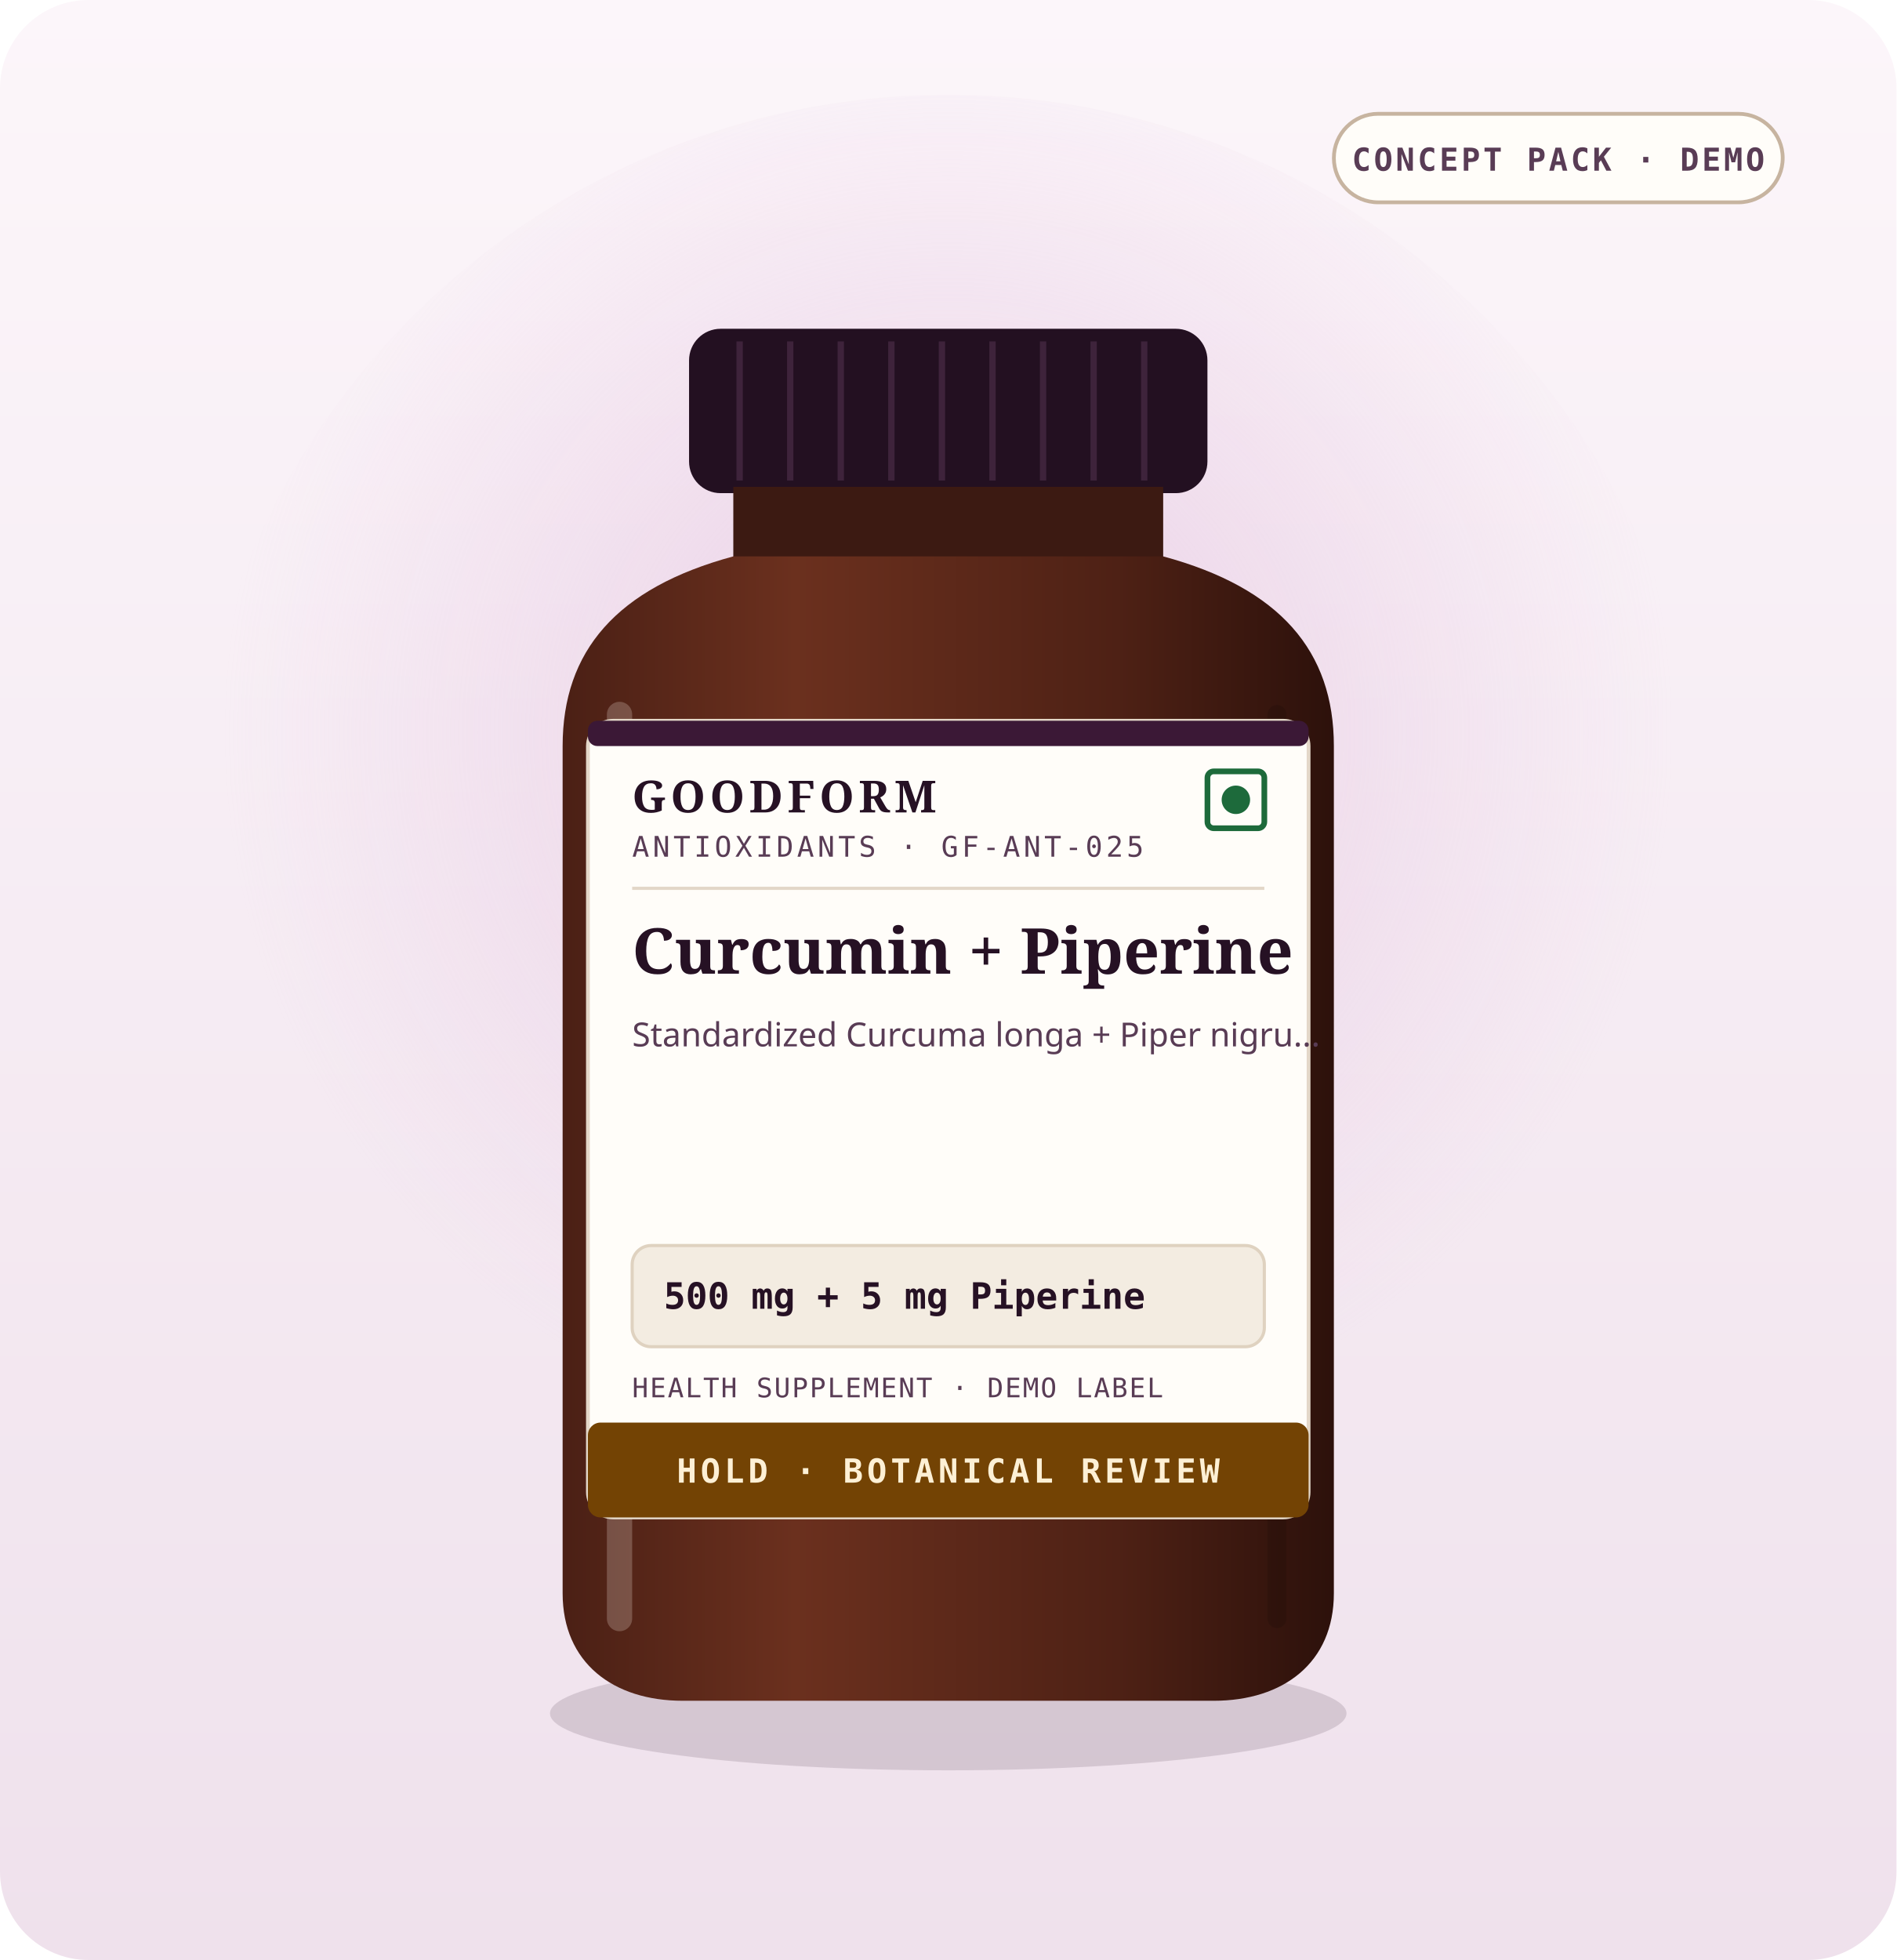
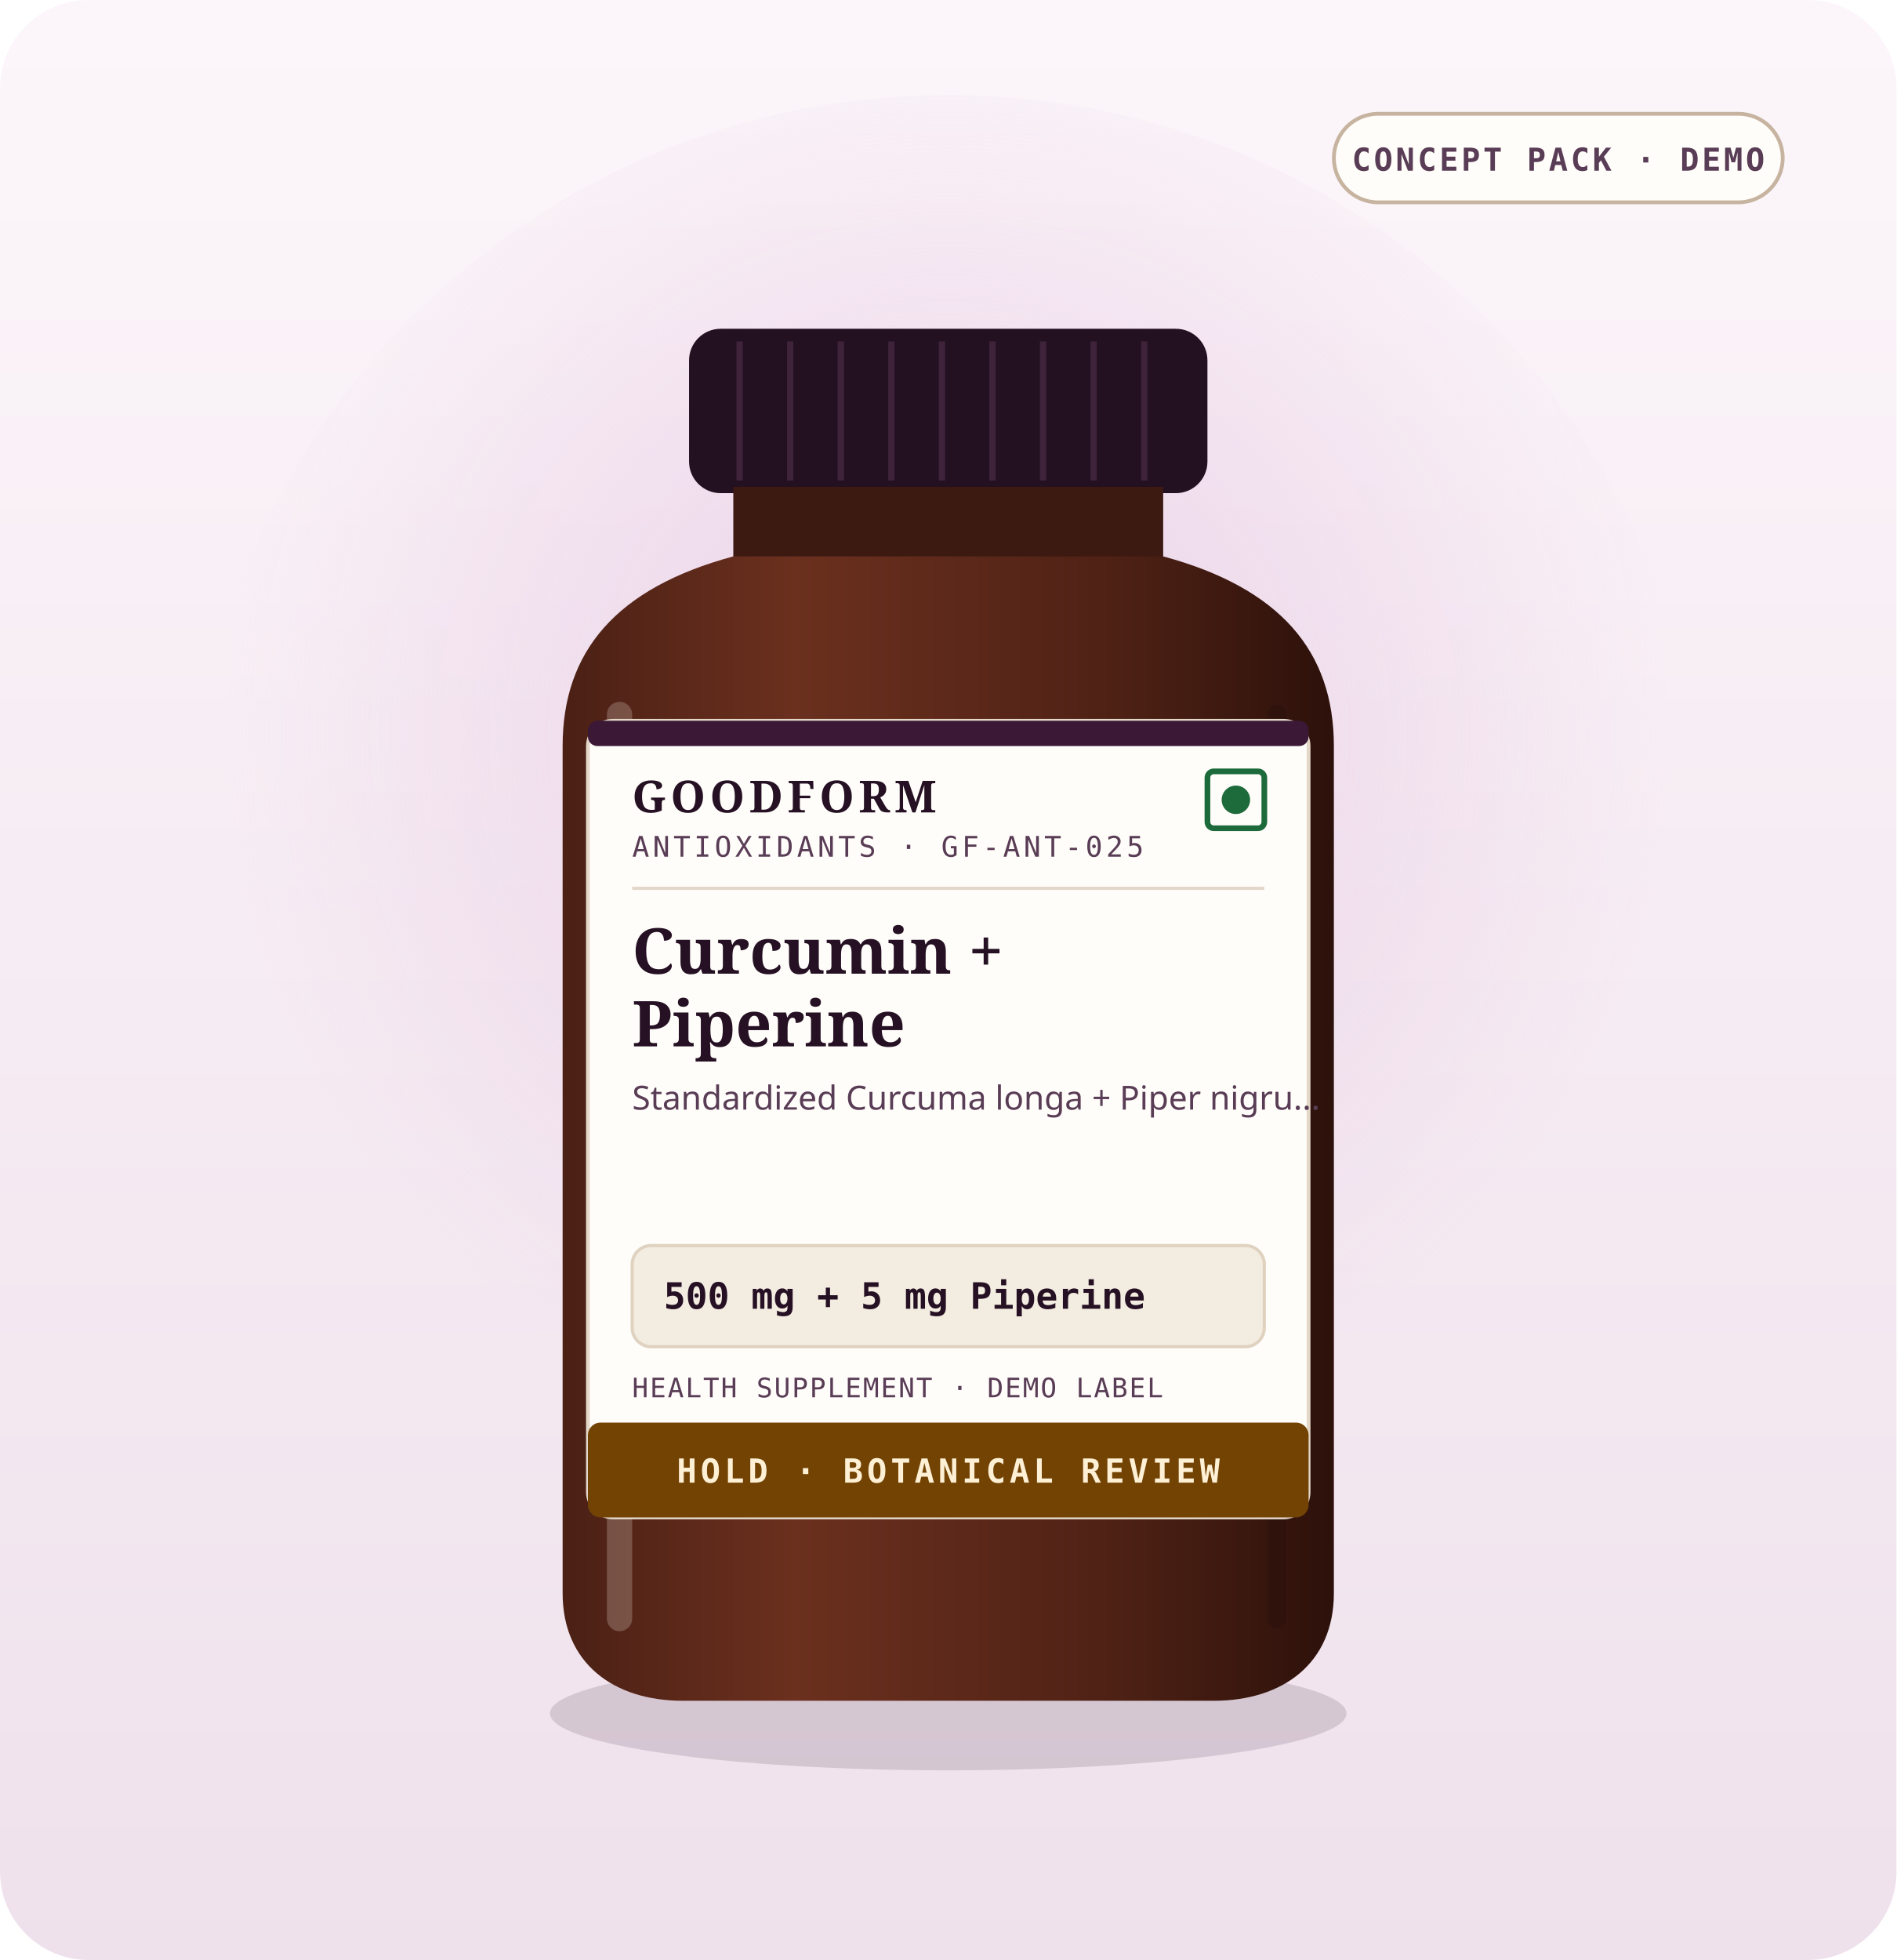
<svg xmlns="http://www.w3.org/2000/svg" viewBox="0 0 600 620" role="img" aria-label="Curcumin + Piperine concept packshot (demo only)">
  <defs>
    <linearGradient id="bgGrad" x1="0" y1="0" x2="0" y2="1">
      <stop offset="0%" stop-color="#FCF6FA" />
      <stop offset="100%" stop-color="#EFE1EC" />
    </linearGradient>
    <radialGradient id="aura" cx="50%" cy="42%" r="48%">
      <stop offset="0%" stop-color="#E4C2DF" stop-opacity="0.72" />
      <stop offset="100%" stop-color="#E4C2DF" stop-opacity="0" />
    </radialGradient>
    <linearGradient id="amberGlass" x1="0" y1="0" x2="1" y2="0">
      <stop offset="0%" stop-color="#4B2015" />
      <stop offset="30%" stop-color="#6B301E" />
      <stop offset="72%" stop-color="#4E2115" />
      <stop offset="100%" stop-color="#2D110B" />
    </linearGradient>
    <linearGradient id="plumGlass" x1="0" y1="0" x2="1" y2="0">
      <stop offset="0%" stop-color="#261124" />
      <stop offset="35%" stop-color="#452141" />
      <stop offset="75%" stop-color="#2B1429" />
      <stop offset="100%" stop-color="#190A18" />
    </linearGradient>
    <linearGradient id="tubBody" x1="0" y1="0" x2="1" y2="0">
      <stop offset="0%" stop-color="#F5EFE6" />
      <stop offset="38%" stop-color="#FFFDF9" />
      <stop offset="100%" stop-color="#E7DDD0" />
    </linearGradient>
  </defs>
  <rect width="600" height="620" rx="28" fill="url(#bgGrad)" />
  <circle cx="300" cy="270" r="240" fill="url(#aura)" />
  <g transform="translate(422, 36)">
    <rect x="0" y="0" width="142" height="28" rx="14" fill="#FFFDF9" stroke="#C7B4A0" stroke-width="1.2" />
    <text x="71" y="18" text-anchor="middle" font-family="ui-monospace, monospace" font-size="10" font-weight="700" fill="#593C55" letter-spacing="0.9">CONCEPT PACK · DEMO</text>
  </g>
  <ellipse cx="300" cy="542" rx="126" ry="18" fill="#261124" opacity="0.14" />
  <rect x="218" y="104" width="164" height="52" rx="10" fill="#231021" />
  <g stroke="#3E233B" stroke-width="2">
    <line x1="234" y1="108" x2="234" y2="152" />
    <line x1="250" y1="108" x2="250" y2="152" />
    <line x1="266" y1="108" x2="266" y2="152" />
    <line x1="282" y1="108" x2="282" y2="152" />
    <line x1="298" y1="108" x2="298" y2="152" />
    <line x1="314" y1="108" x2="314" y2="152" />
    <line x1="330" y1="108" x2="330" y2="152" />
    <line x1="346" y1="108" x2="346" y2="152" />
    <line x1="362" y1="108" x2="362" y2="152" />
  </g>
  <rect x="232" y="154" width="136" height="24" fill="#3C1A12" />
  <path d="M232 176 C195 186, 178 206, 178 236 L178 504 C178 526, 194 538, 216 538 L384 538 C406 538, 422 526, 422 504 L422 236 C422 206, 405 186, 368 176 Z" fill="url(#amberGlass)" />
  <path d="M196 226 L196 512" stroke="#FFF6EB" stroke-width="8" stroke-linecap="round" opacity="0.22" />
  <path d="M404 226 L404 512" stroke="#180806" stroke-width="6" stroke-linecap="round" opacity="0.22" />
  <g>
    <rect x="186" y="228" width="228" height="252" rx="8" fill="#FFFDF9" stroke="#E3D7C8" stroke-width="1.2" />
    <rect x="186" y="228" width="228" height="8" rx="3" fill="#3B1836" />
    <text x="200" y="257" font-family="Georgia, serif" font-size="14" font-weight="700" fill="#261124" letter-spacing="1.4">GOODFORM</text>
    <text x="200" y="271" font-family="ui-monospace, monospace" font-size="9" fill="#593C55" letter-spacing="1.1">ANTIOXIDANTS · GF-ANT-025</text>
    <g transform="translate(382, 244)">
      <rect x="0" y="0" width="18" height="18" rx="2" fill="#FFFDF9" stroke="#1D6A3B" stroke-width="1.8" />
      <circle cx="9" cy="9" r="4.5" fill="#1D6A3B" />
    </g>
    <line x1="200" y1="281" x2="400" y2="281" stroke="#E3D7C8" stroke-width="1" />
-     <text x="200" y="308" font-family="Georgia, serif" font-size="20" font-weight="700" fill="#261124">Curcumin + Piperine</text>
-     <text x="200" y="331" font-family="system-ui, sans-serif" font-size="10.5" fill="#593C55">Standardized Curcuma longa + Piper nigru...</text>
+     <text x="200" y="308" font-family="Georgia, serif" font-size="20" font-weight="700" fill="#261124">Curcumin +</text>
+     <text x="200" y="331" font-family="Georgia, serif" font-size="20" font-weight="700" fill="#261124">Piperine</text>
+     <text x="200" y="351" font-family="system-ui, sans-serif" font-size="10.5" fill="#593C55">Standardized Curcuma longa + Piper nigru...</text>
    <rect x="200" y="394" width="200" height="32" rx="6" fill="#F3ECE1" stroke="#DFD2C0" />
    <text x="210" y="414" font-family="ui-monospace, monospace" font-size="11.5" font-weight="700" fill="#261124">500 mg + 5 mg Piperine</text>
    <text x="200" y="442" font-family="ui-monospace, monospace" font-size="8.5" fill="#593C55" letter-spacing="0.5">HEALTH SUPPLEMENT · DEMO LABEL</text>
    <rect x="186" y="450" width="228" height="30" rx="4" fill="#734304" />
    <text x="300" y="469" text-anchor="middle" font-family="ui-monospace, monospace" font-size="10.5" font-weight="700" fill="#FDF0D5" letter-spacing="1.2">HOLD · BOTANICAL REVIEW</text>
  </g>
</svg>
